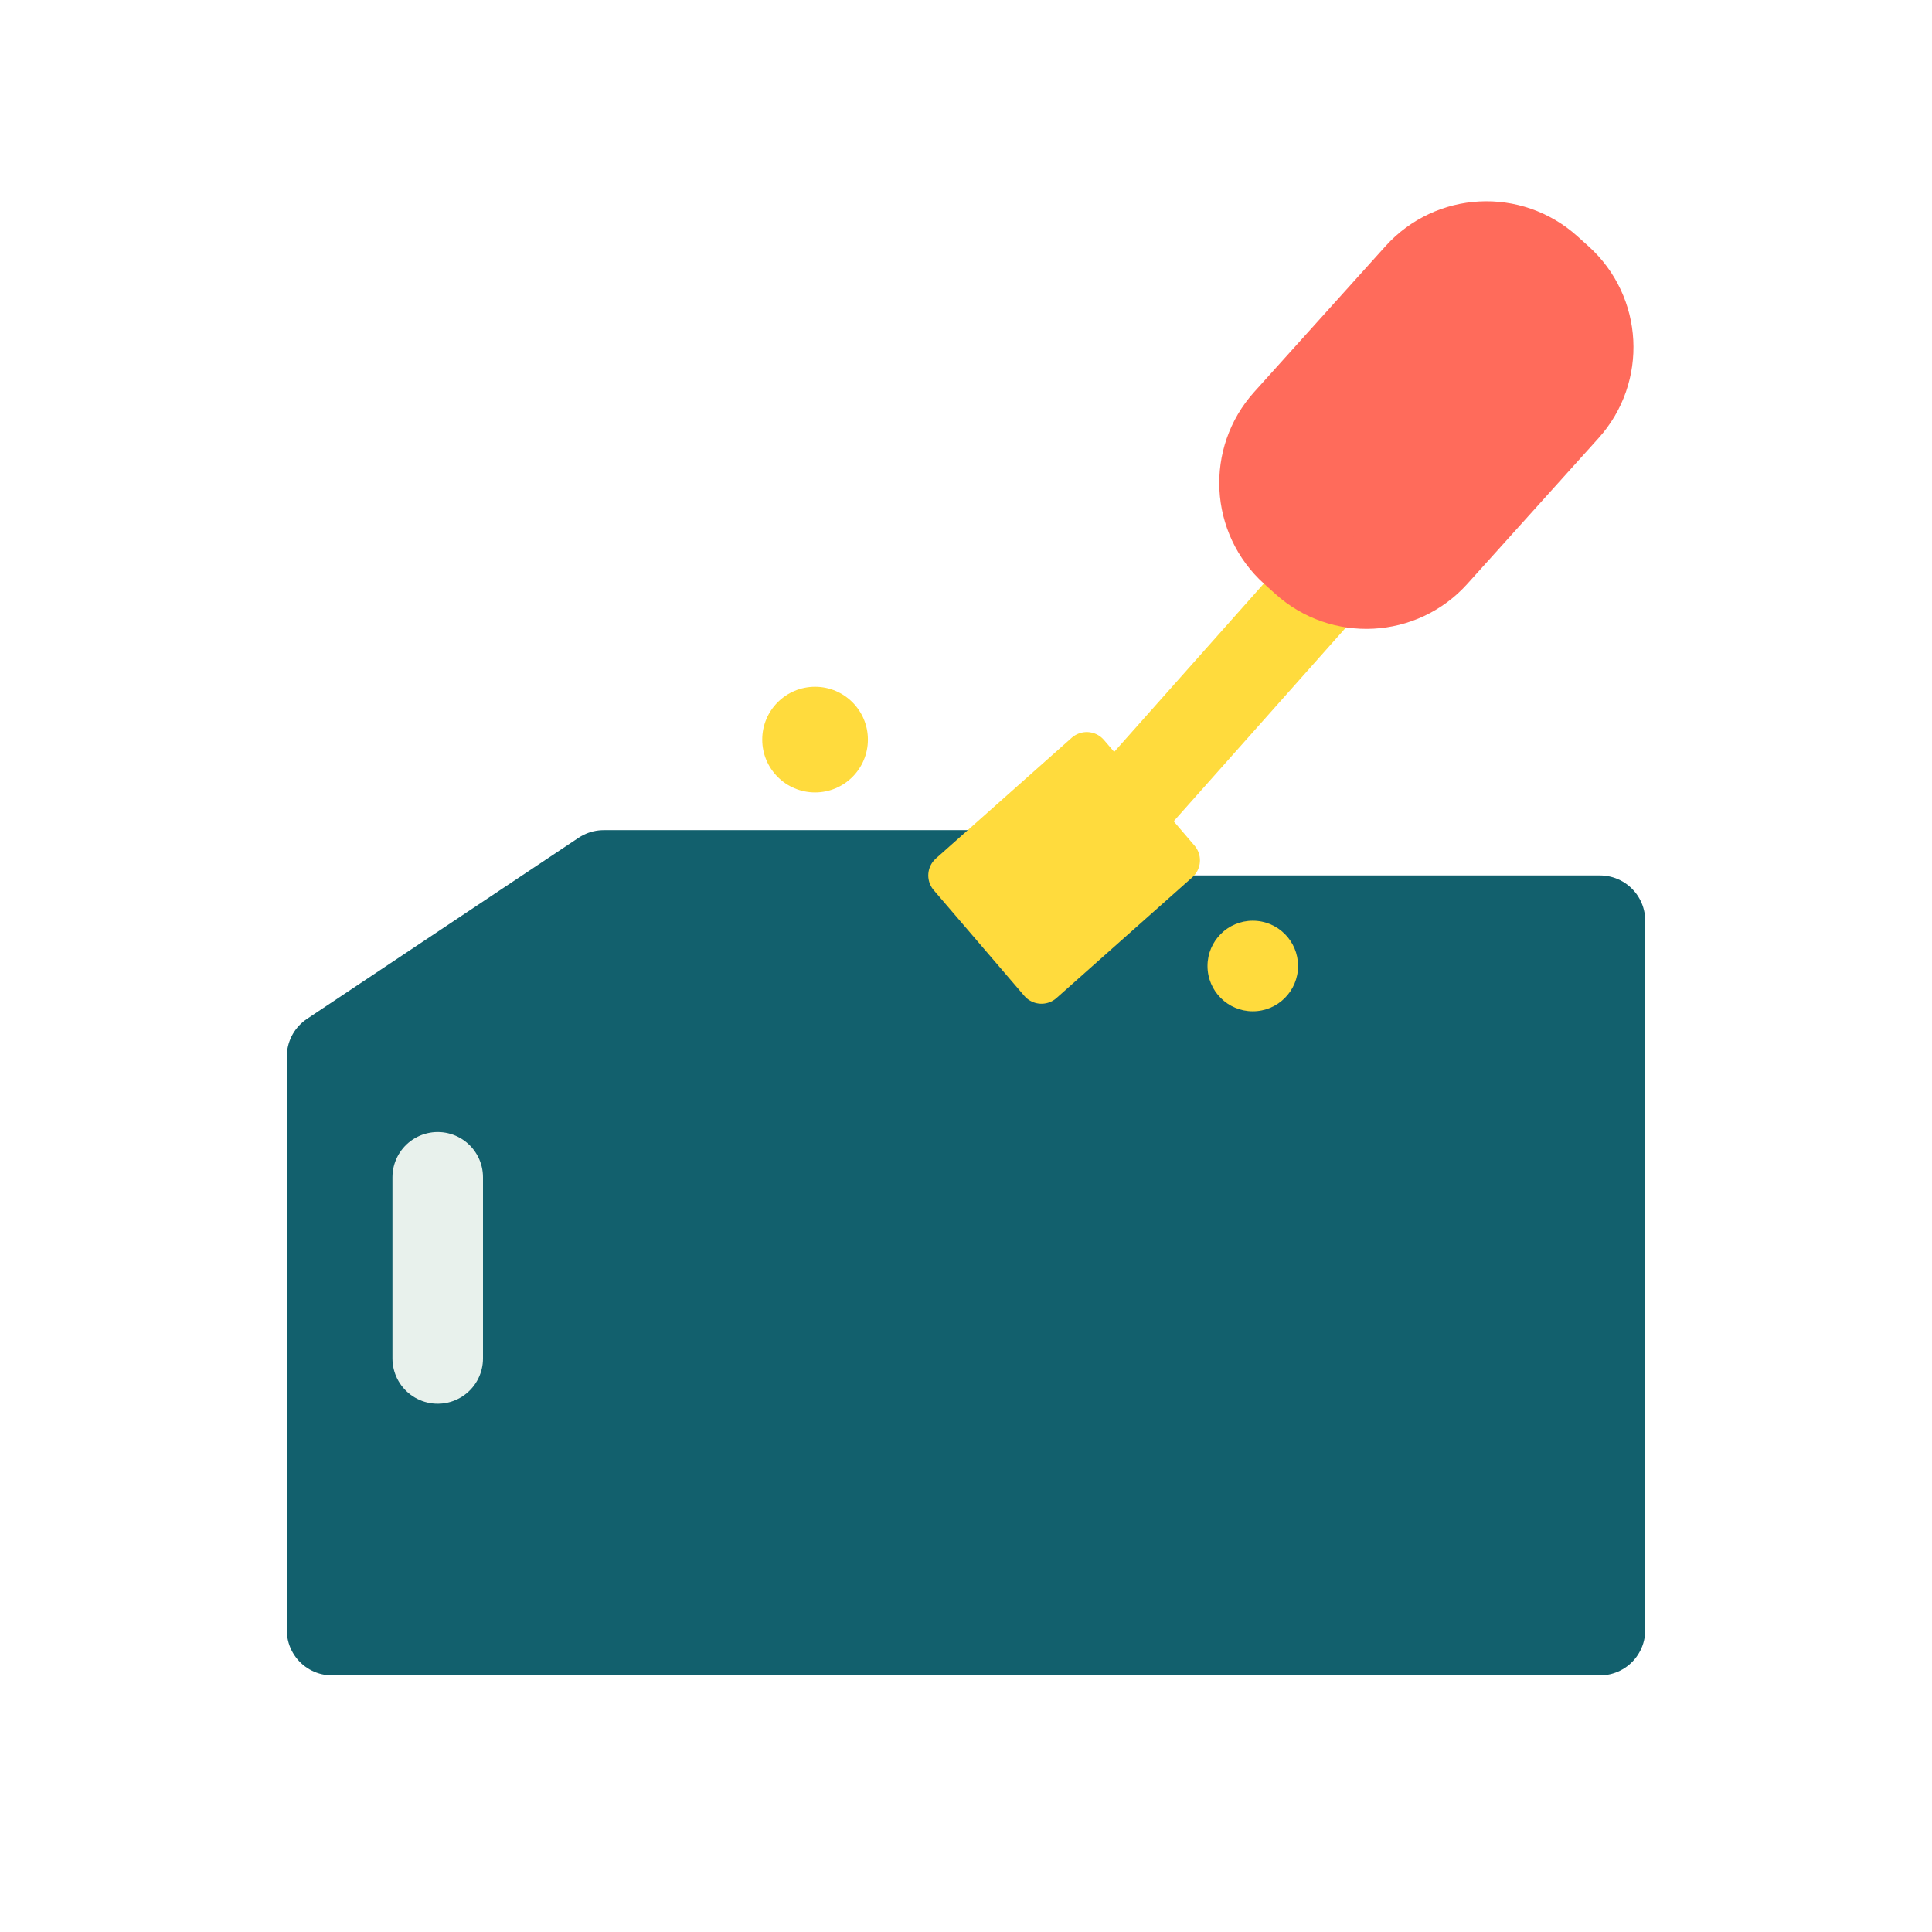
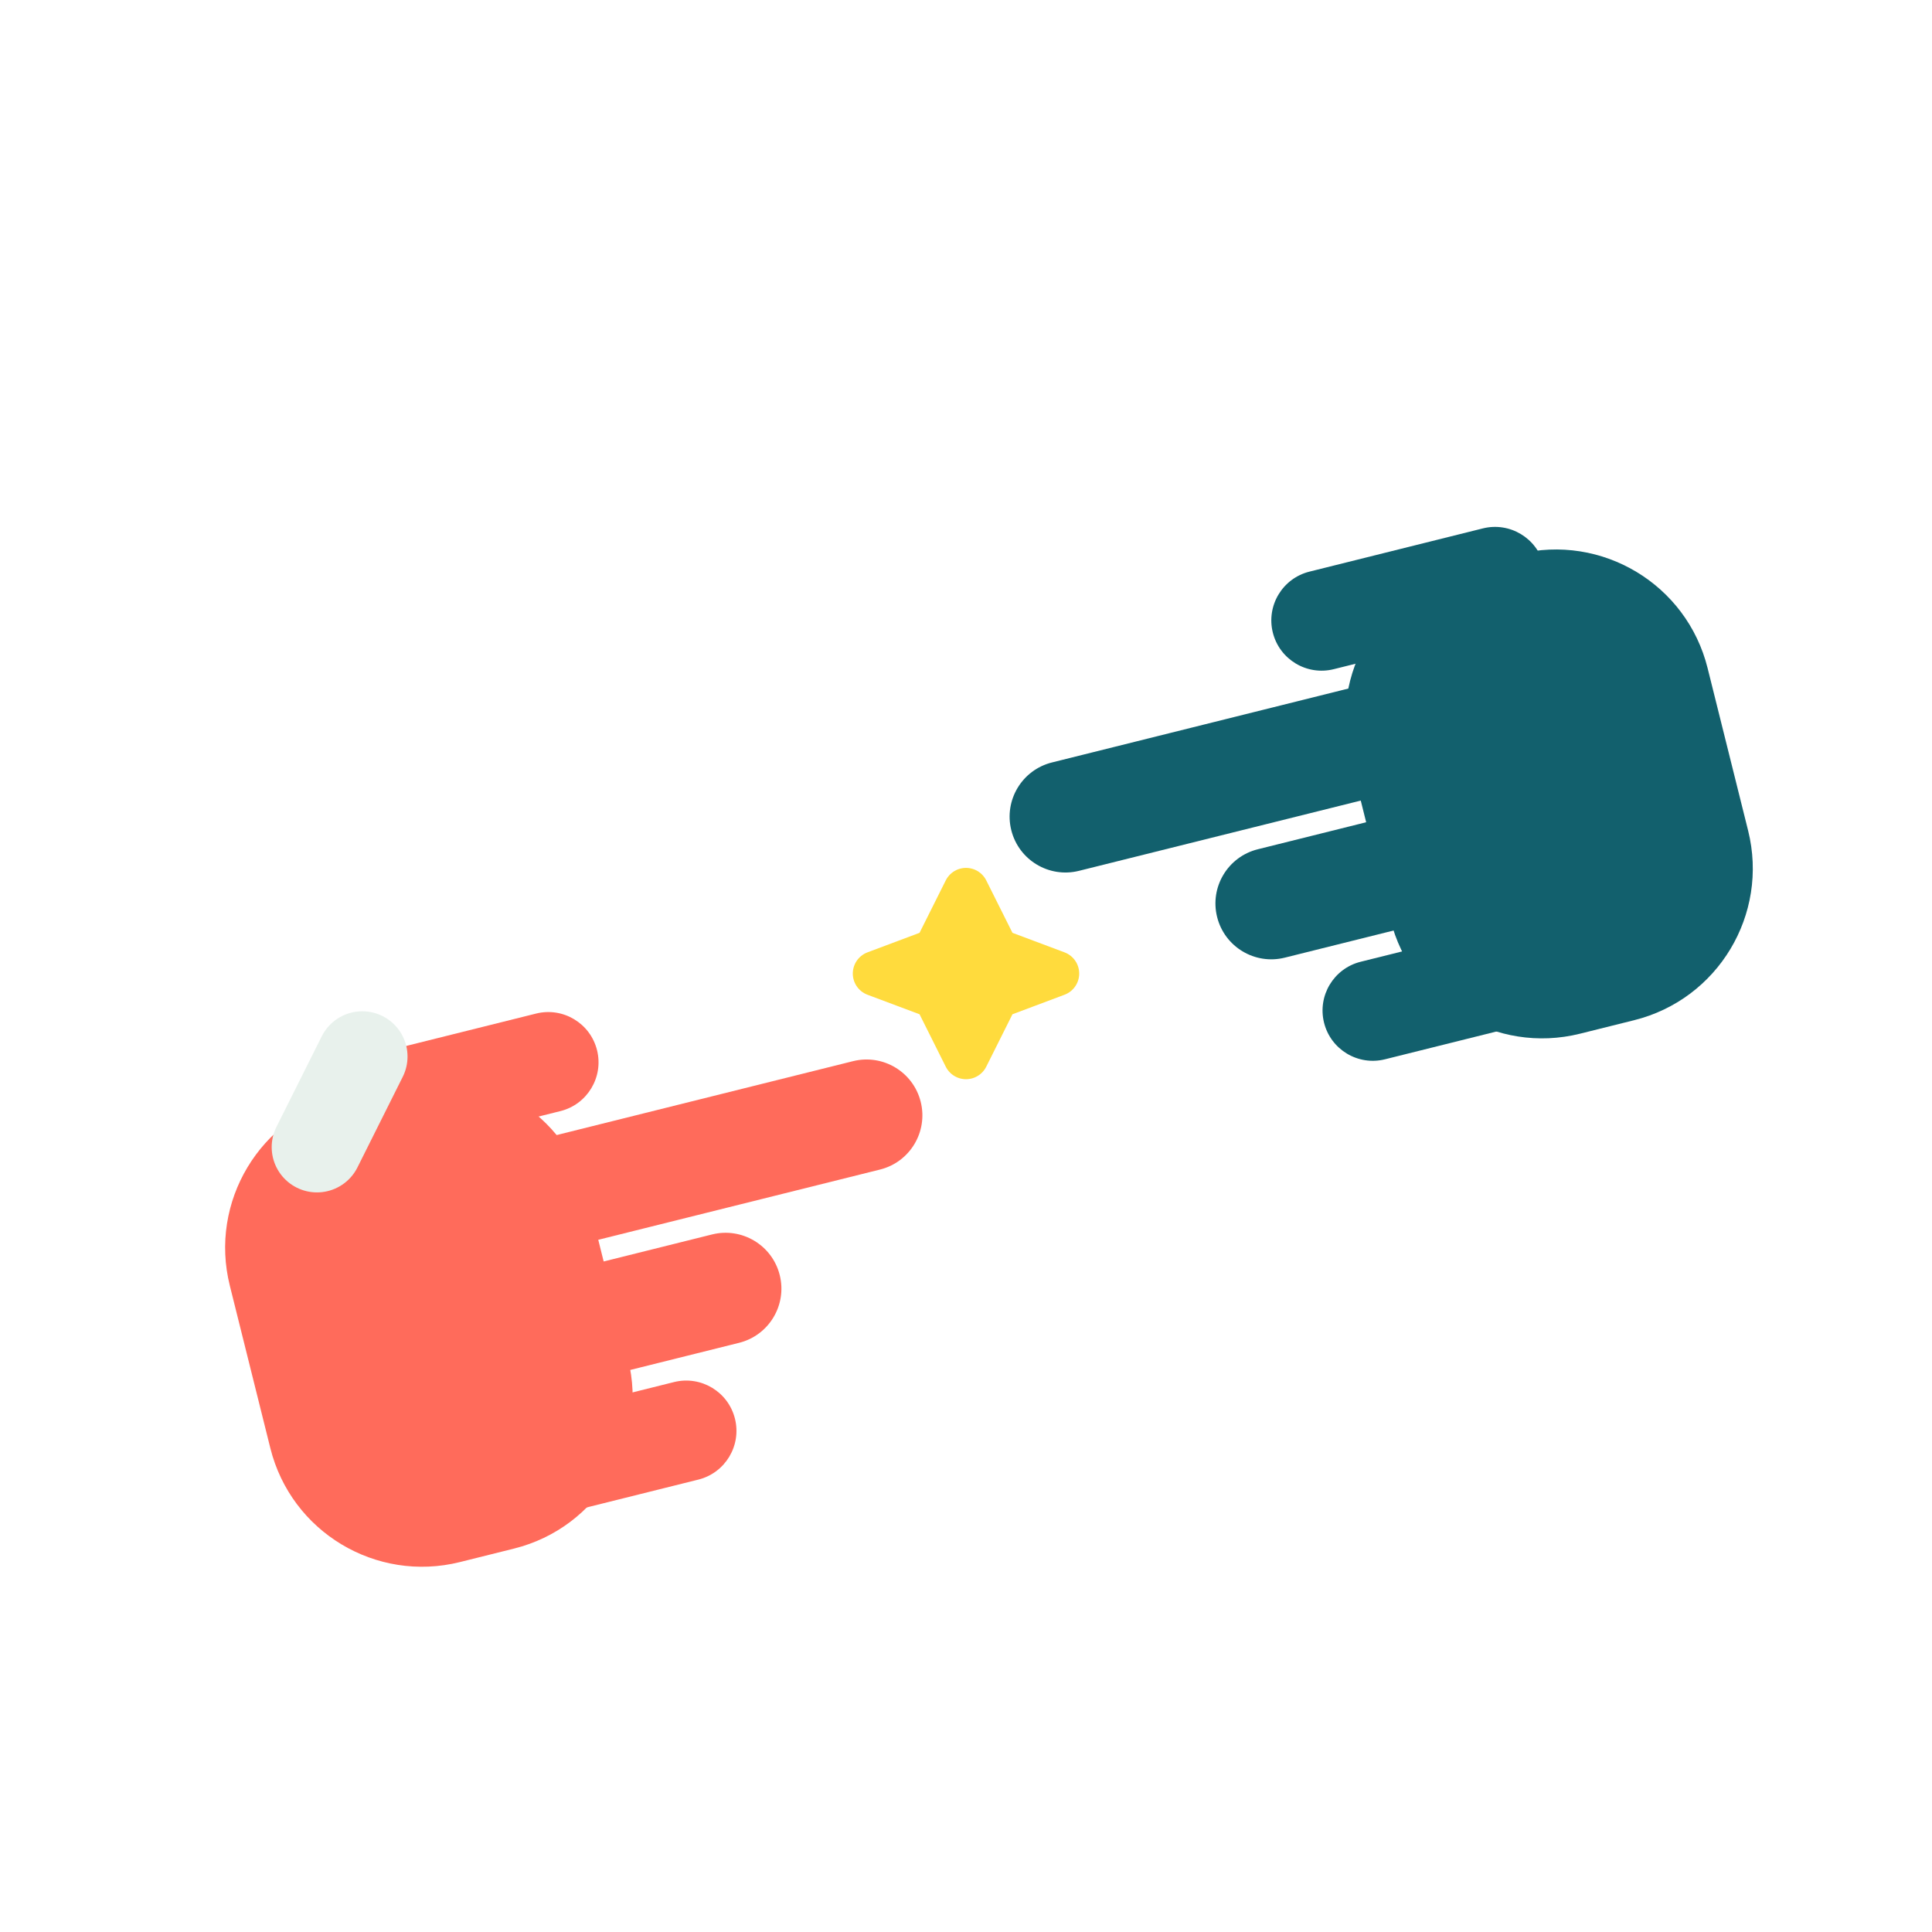
<svg xmlns="http://www.w3.org/2000/svg" viewBox="0 0 256 256" role="img" aria-label="Michel-Ange">
-   <path d="M44 216V140L80 116H134L124 136L152 122H212V216Z" fill="#12606D" stroke="#12606D" stroke-width="12" stroke-linejoin="round" />
-   <path d="M126 116L144 100L156 114L138 130Z" fill="#FFDB3D" stroke="#FFDB3D" stroke-width="6" stroke-linejoin="round" />
-   <path d="M150 106L182 70" stroke="#FFDB3D" stroke-width="12" stroke-linecap="round" stroke-linejoin="round" fill="none" />
-   <rect x="176" y="30" width="26" height="50" rx="12" transform="rotate(42 189 55)" fill="#FF6B5B" stroke="#FF6B5B" stroke-width="12" stroke-linejoin="round" />
-   <circle cx="108" cy="98" r="7" fill="#FFDB3D" />
-   <circle cx="166" cy="128" r="6" fill="#FFDB3D" />
-   <path d="M58 156V180" stroke="#E8F1EC" stroke-width="12" stroke-linecap="round" stroke-linejoin="round" fill="none" />
+   <g transform="translate(122 146) rotate(-14) scale(0.74)">
+     <rect x="-128" y="-26" width="66" height="86" rx="28" fill="#FF6B5B" />
+     <rect x="-76" y="-10" width="76" height="20" rx="10" fill="#FF6B5B" />
+     <rect x="-84" y="14" width="52" height="20" rx="10" fill="#FF6B5B" />
+     <rect x="-90" y="38" width="44" height="18" rx="9" fill="#FF6B5B" />
+     <rect x="-104" y="-32" width="50" height="18" rx="9" fill="#FF6B5B" />
+   </g>
+   <g transform="translate(134 110) rotate(166) scale(1 -1) scale(0.74)">
+     <rect x="-128" y="-26" width="66" height="86" rx="28" fill="#12606D" />
+     <rect x="-76" y="-10" width="76" height="20" rx="10" fill="#12606D" />
+     <rect x="-84" y="14" width="52" height="20" rx="10" fill="#12606D" />
+     <rect x="-90" y="38" width="44" height="18" rx="9" fill="#12606D" />
+     <rect x="-104" y="-32" width="50" height="18" rx="9" fill="#12606D" />
+   </g>
+   <polygon points="128,118 132,126 140,129 132,132 128,140 124,132 116,129 124,126" fill="#FFDB3D" stroke="#FFDB3D" stroke-width="6" stroke-linejoin="round" />
+   <path d="M42 152L48 140" stroke="#E8F1EC" stroke-width="12" stroke-linecap="round" fill="none" />
</svg>
